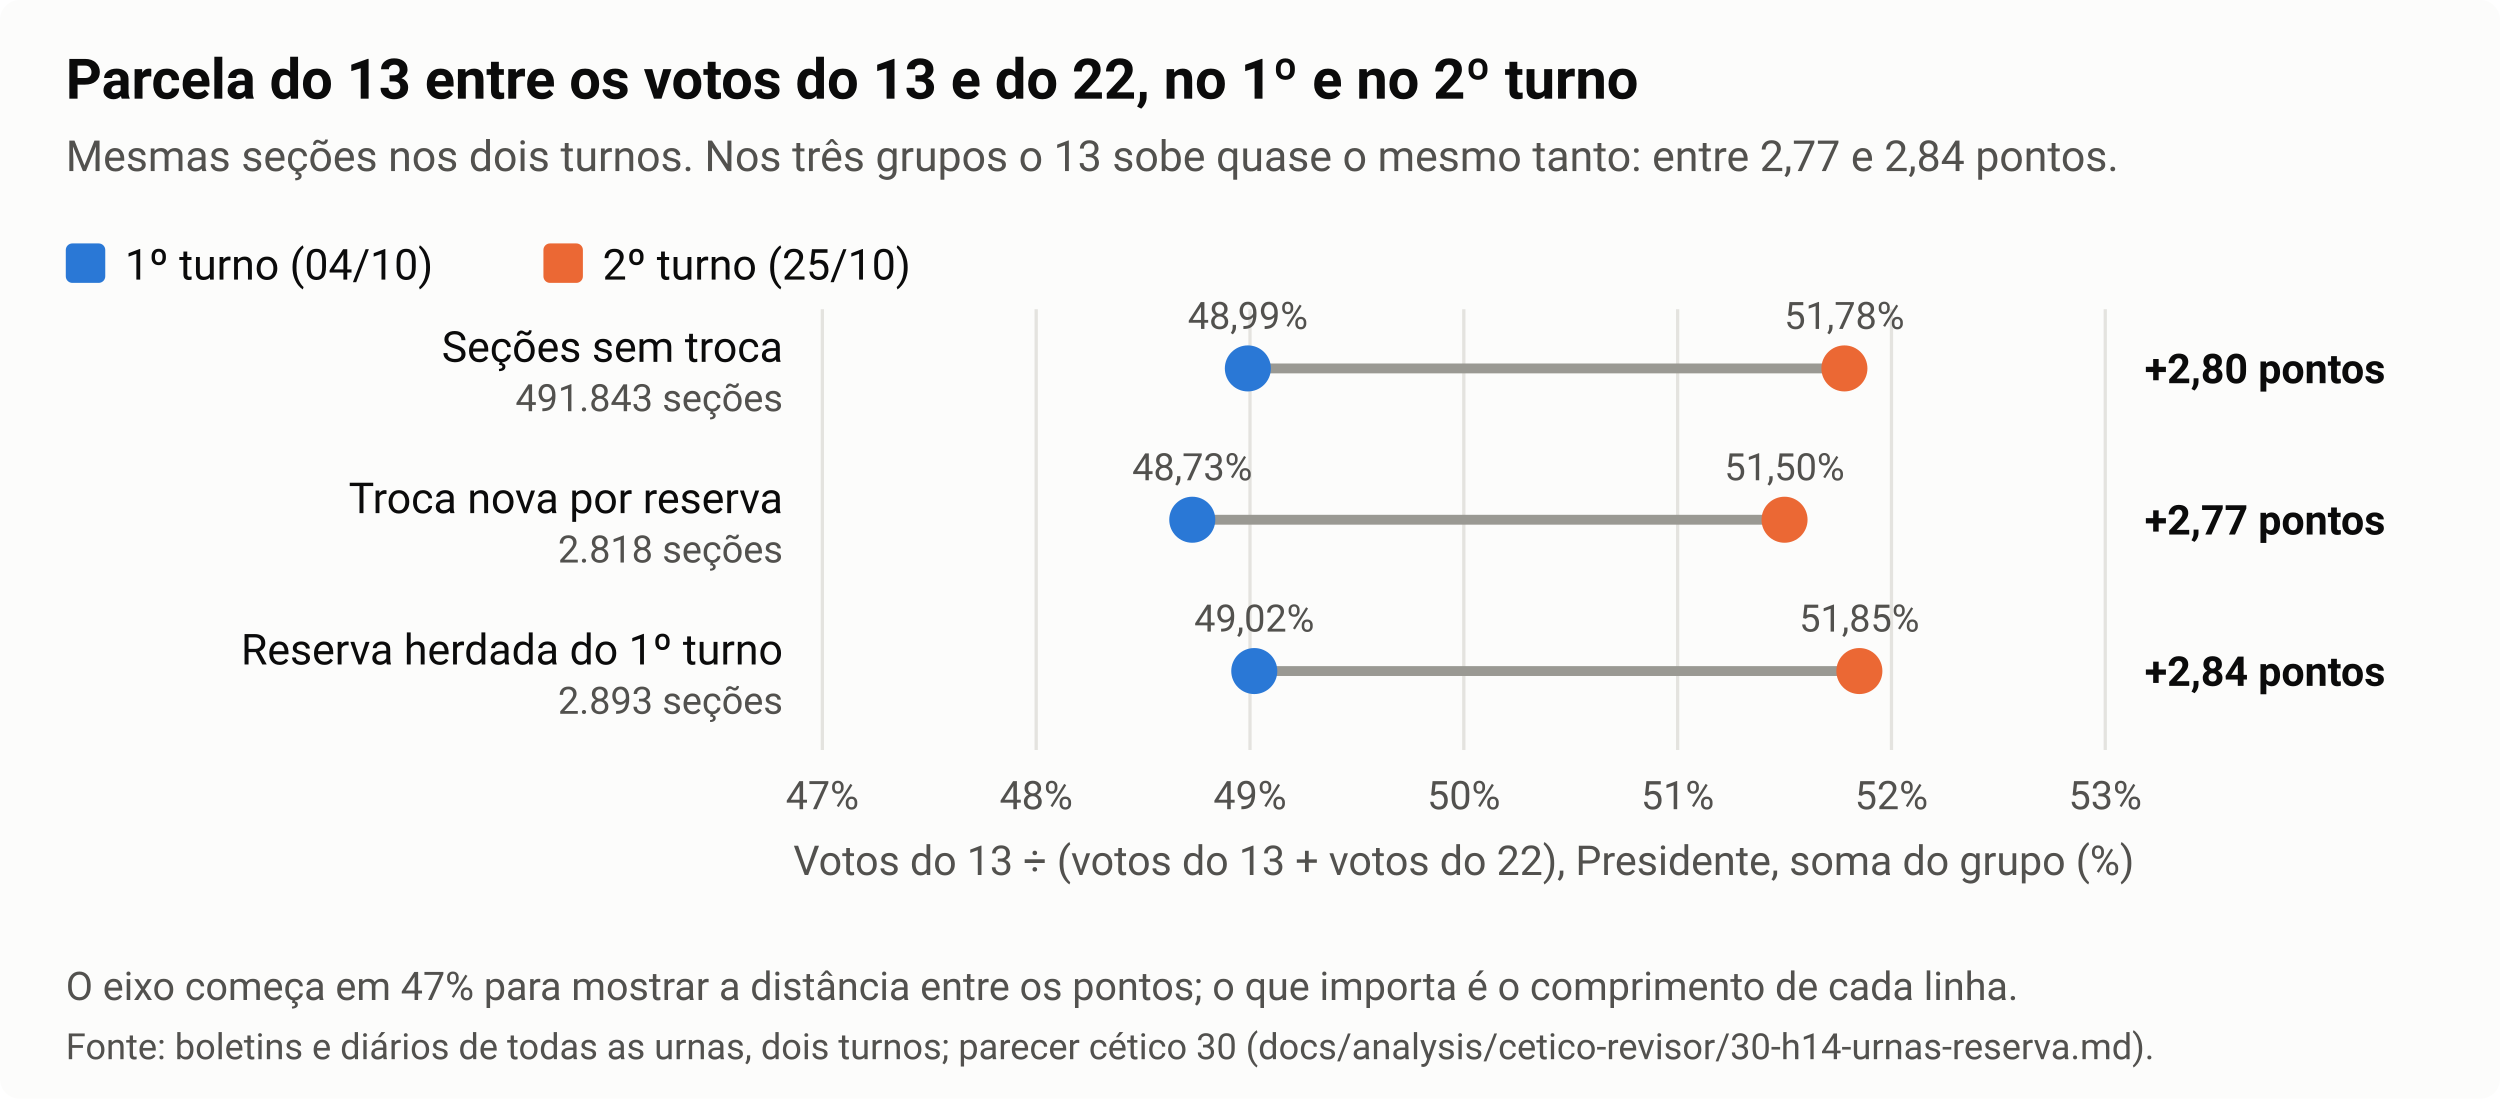
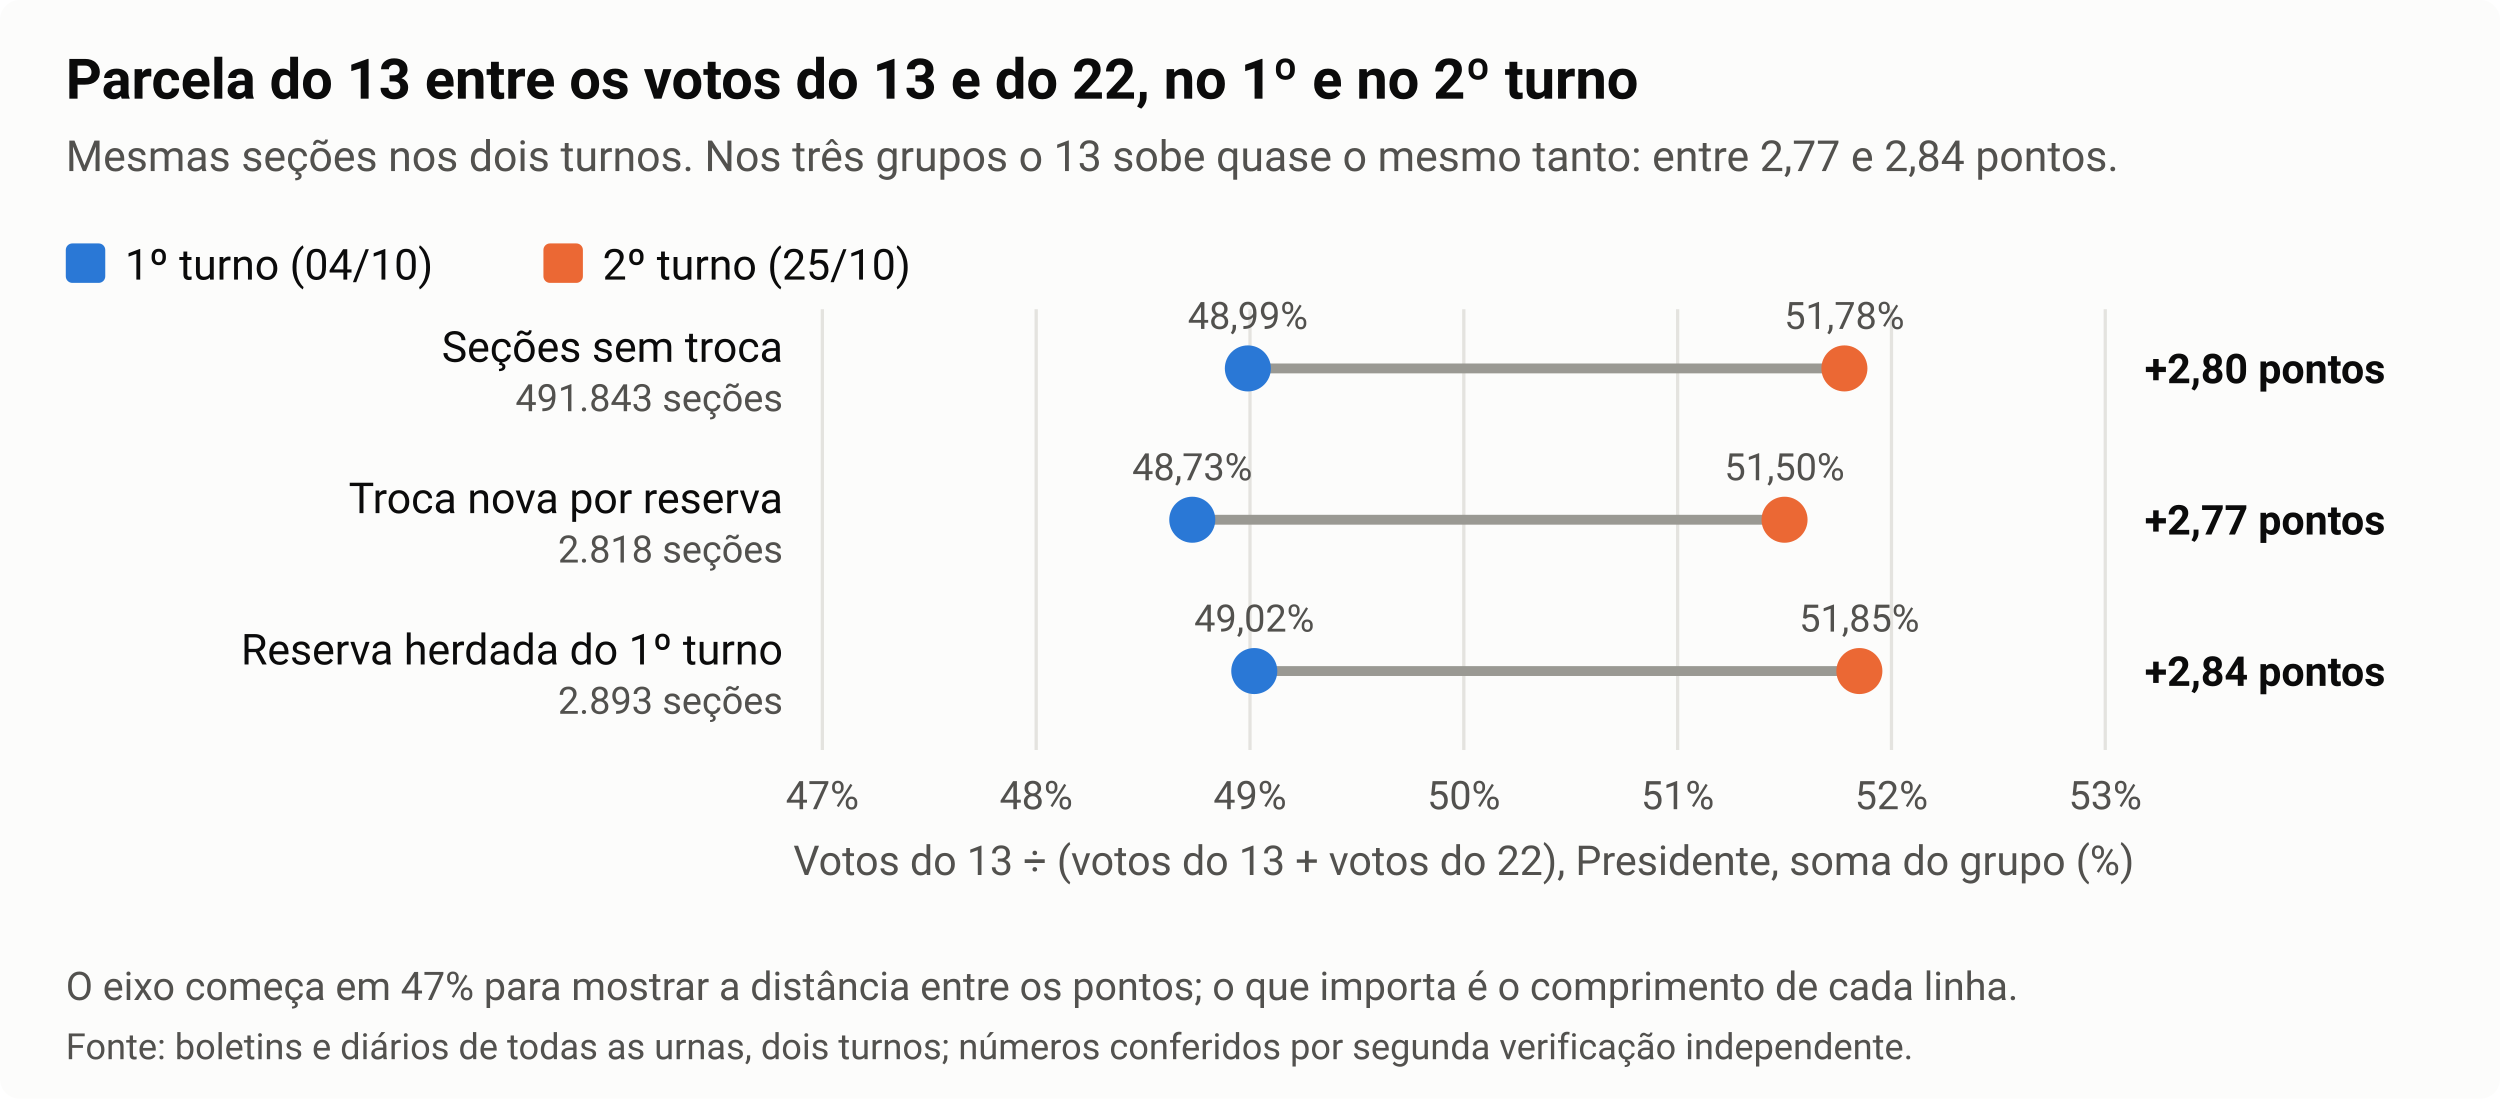
<svg xmlns="http://www.w3.org/2000/svg" viewBox="0 0 760 334" width="760" height="334" role="img" aria-labelledby="titulo desc">
  <style>
  .fundo{fill:#fcfcfb}.t1{fill:#0b0b0b}.t2{fill:#52514e}.grade{stroke:#e4e3df}.eixo{stroke:#9a9993}
  .s0{fill:#2a78d6}.s1{fill:#eb6834}.s2{fill:#9a9993}.liga{stroke:#9a9993}
  text{font-family:system-ui,-apple-system,'Segoe UI',Roboto,Arial,sans-serif}
  @media (prefers-color-scheme:dark){.fundo{fill:#1a1a19}.t1{fill:#f0efec}.t2{fill:#c3c2b7}.grade{stroke:#383835}.eixo{stroke:#6d6c66}.s0{fill:#3987e5}.s1{fill:#d95926}.s2{fill:#8a8984}.liga{stroke:#6d6c66}}
</style>
  <rect class="fundo" width="760" height="334" rx="6" />
  <text class="t1" x="20" y="30" font-size="17" font-weight="600">Parcela do 13 entre os votos do 13 e do 22, no 1º e no 2º turno</text>
  <text class="t2" x="20" y="52" font-size="13">Mesmas seções nos dois turnos. Nos três grupos o 13 sobe quase o mesmo tanto: entre 2,77 e 2,84 pontos.</text>
  <rect class="s0" x="20" y="74" width="12" height="12" rx="2" />
  <text class="t1" x="38" y="85" font-size="13">1º turno (04/10)</text>
  <rect class="s1" x="165.2" y="74" width="12" height="12" rx="2" />
  <text class="t1" x="183.2" y="85" font-size="13">2º turno (25/10)</text>
  <line class="grade" x1="250" x2="250" y1="94" y2="228" stroke-width="1" />
  <text class="t2" x="250" y="246" font-size="12" text-anchor="middle">47%</text>
  <line class="grade" x1="315" x2="315" y1="94" y2="228" stroke-width="1" />
  <text class="t2" x="315" y="246" font-size="12" text-anchor="middle">48%</text>
  <line class="grade" x1="380" x2="380" y1="94" y2="228" stroke-width="1" />
  <text class="t2" x="380" y="246" font-size="12" text-anchor="middle">49%</text>
  <line class="grade" x1="445" x2="445" y1="94" y2="228" stroke-width="1" />
  <text class="t2" x="445" y="246" font-size="12" text-anchor="middle">50%</text>
  <line class="grade" x1="510" x2="510" y1="94" y2="228" stroke-width="1" />
  <text class="t2" x="510" y="246" font-size="12" text-anchor="middle">51%</text>
  <line class="grade" x1="575" x2="575" y1="94" y2="228" stroke-width="1" />
  <text class="t2" x="575" y="246" font-size="12" text-anchor="middle">52%</text>
  <line class="grade" x1="640" x2="640" y1="94" y2="228" stroke-width="1" />
  <text class="t2" x="640" y="246" font-size="12" text-anchor="middle">53%</text>
  <text class="t1" x="238" y="110" font-size="13" text-anchor="end">Seções sem troca</text>
  <text class="t2" x="238" y="125" font-size="11.5" text-anchor="end">491.843 seções</text>
  <line class="liga" x1="379.35" x2="560.7" y1="112" y2="112" stroke-width="3" />
  <circle class="s0" cx="379.35" cy="112" r="7" />
  <circle class="s1" cx="560.7" cy="112" r="7" />
  <text class="t2" x="379.35" y="100" font-size="11.5" text-anchor="middle">48,99%</text>
  <text class="t2" x="560.7" y="100" font-size="11.5" text-anchor="middle">51,78%</text>
  <text class="t1" x="652" y="116.5" font-size="12.5" font-weight="600">+2,80 pontos</text>
  <text class="t1" x="238" y="156" font-size="13" text-anchor="end">Troca nova por reserva</text>
  <text class="t2" x="238" y="171" font-size="11.5" text-anchor="end">2.818 seções</text>
  <line class="liga" x1="362.45" x2="542.5" y1="158" y2="158" stroke-width="3" />
  <circle class="s0" cx="362.45" cy="158" r="7" />
  <circle class="s1" cx="542.5" cy="158" r="7" />
  <text class="t2" x="362.45" y="146" font-size="11.5" text-anchor="middle">48,73%</text>
  <text class="t2" x="542.5" y="146" font-size="11.5" text-anchor="middle">51,50%</text>
  <text class="t1" x="652" y="162.5" font-size="12.5" font-weight="600">+2,77 pontos</text>
  <text class="t1" x="238" y="202" font-size="13" text-anchor="end">Reserva herdada do 1º turno</text>
  <text class="t2" x="238" y="217" font-size="11.5" text-anchor="end">2.893 seções</text>
  <line class="liga" x1="381.3" x2="565.25" y1="204" y2="204" stroke-width="3" />
  <circle class="s0" cx="381.3" cy="204" r="7" />
  <circle class="s1" cx="565.25" cy="204" r="7" />
  <text class="t2" x="381.3" y="192" font-size="11.5" text-anchor="middle">49,02%</text>
  <text class="t2" x="565.25" y="192" font-size="11.5" text-anchor="middle">51,85%</text>
  <text class="t1" x="652" y="208.5" font-size="12.5" font-weight="600">+2,84 pontos</text>
  <text class="t2" x="445" y="266" font-size="12.5" text-anchor="middle">Votos do 13 ÷ (votos do 13 + votos do 22), Presidente, soma do grupo (%)</text>
  <text class="t2" x="20" y="304" font-size="12">O eixo começa em 47% para mostrar a distância entre os pontos; o que importa é o comprimento de cada linha.</text>
-   <text class="t2" x="20" y="322" font-size="11">Fonte: boletins e diários de todas as urnas, dois turnos; parecer cético 30 (docs/analysis/cetico-revisor/30-h14-urnas-reserva.md).</text>
+   <text class="t2" x="20" y="322" font-size="11">Fonte: boletins e diários de todas as urnas, dois turnos; números conferidos por segunda verificação independente.</text>
</svg>
